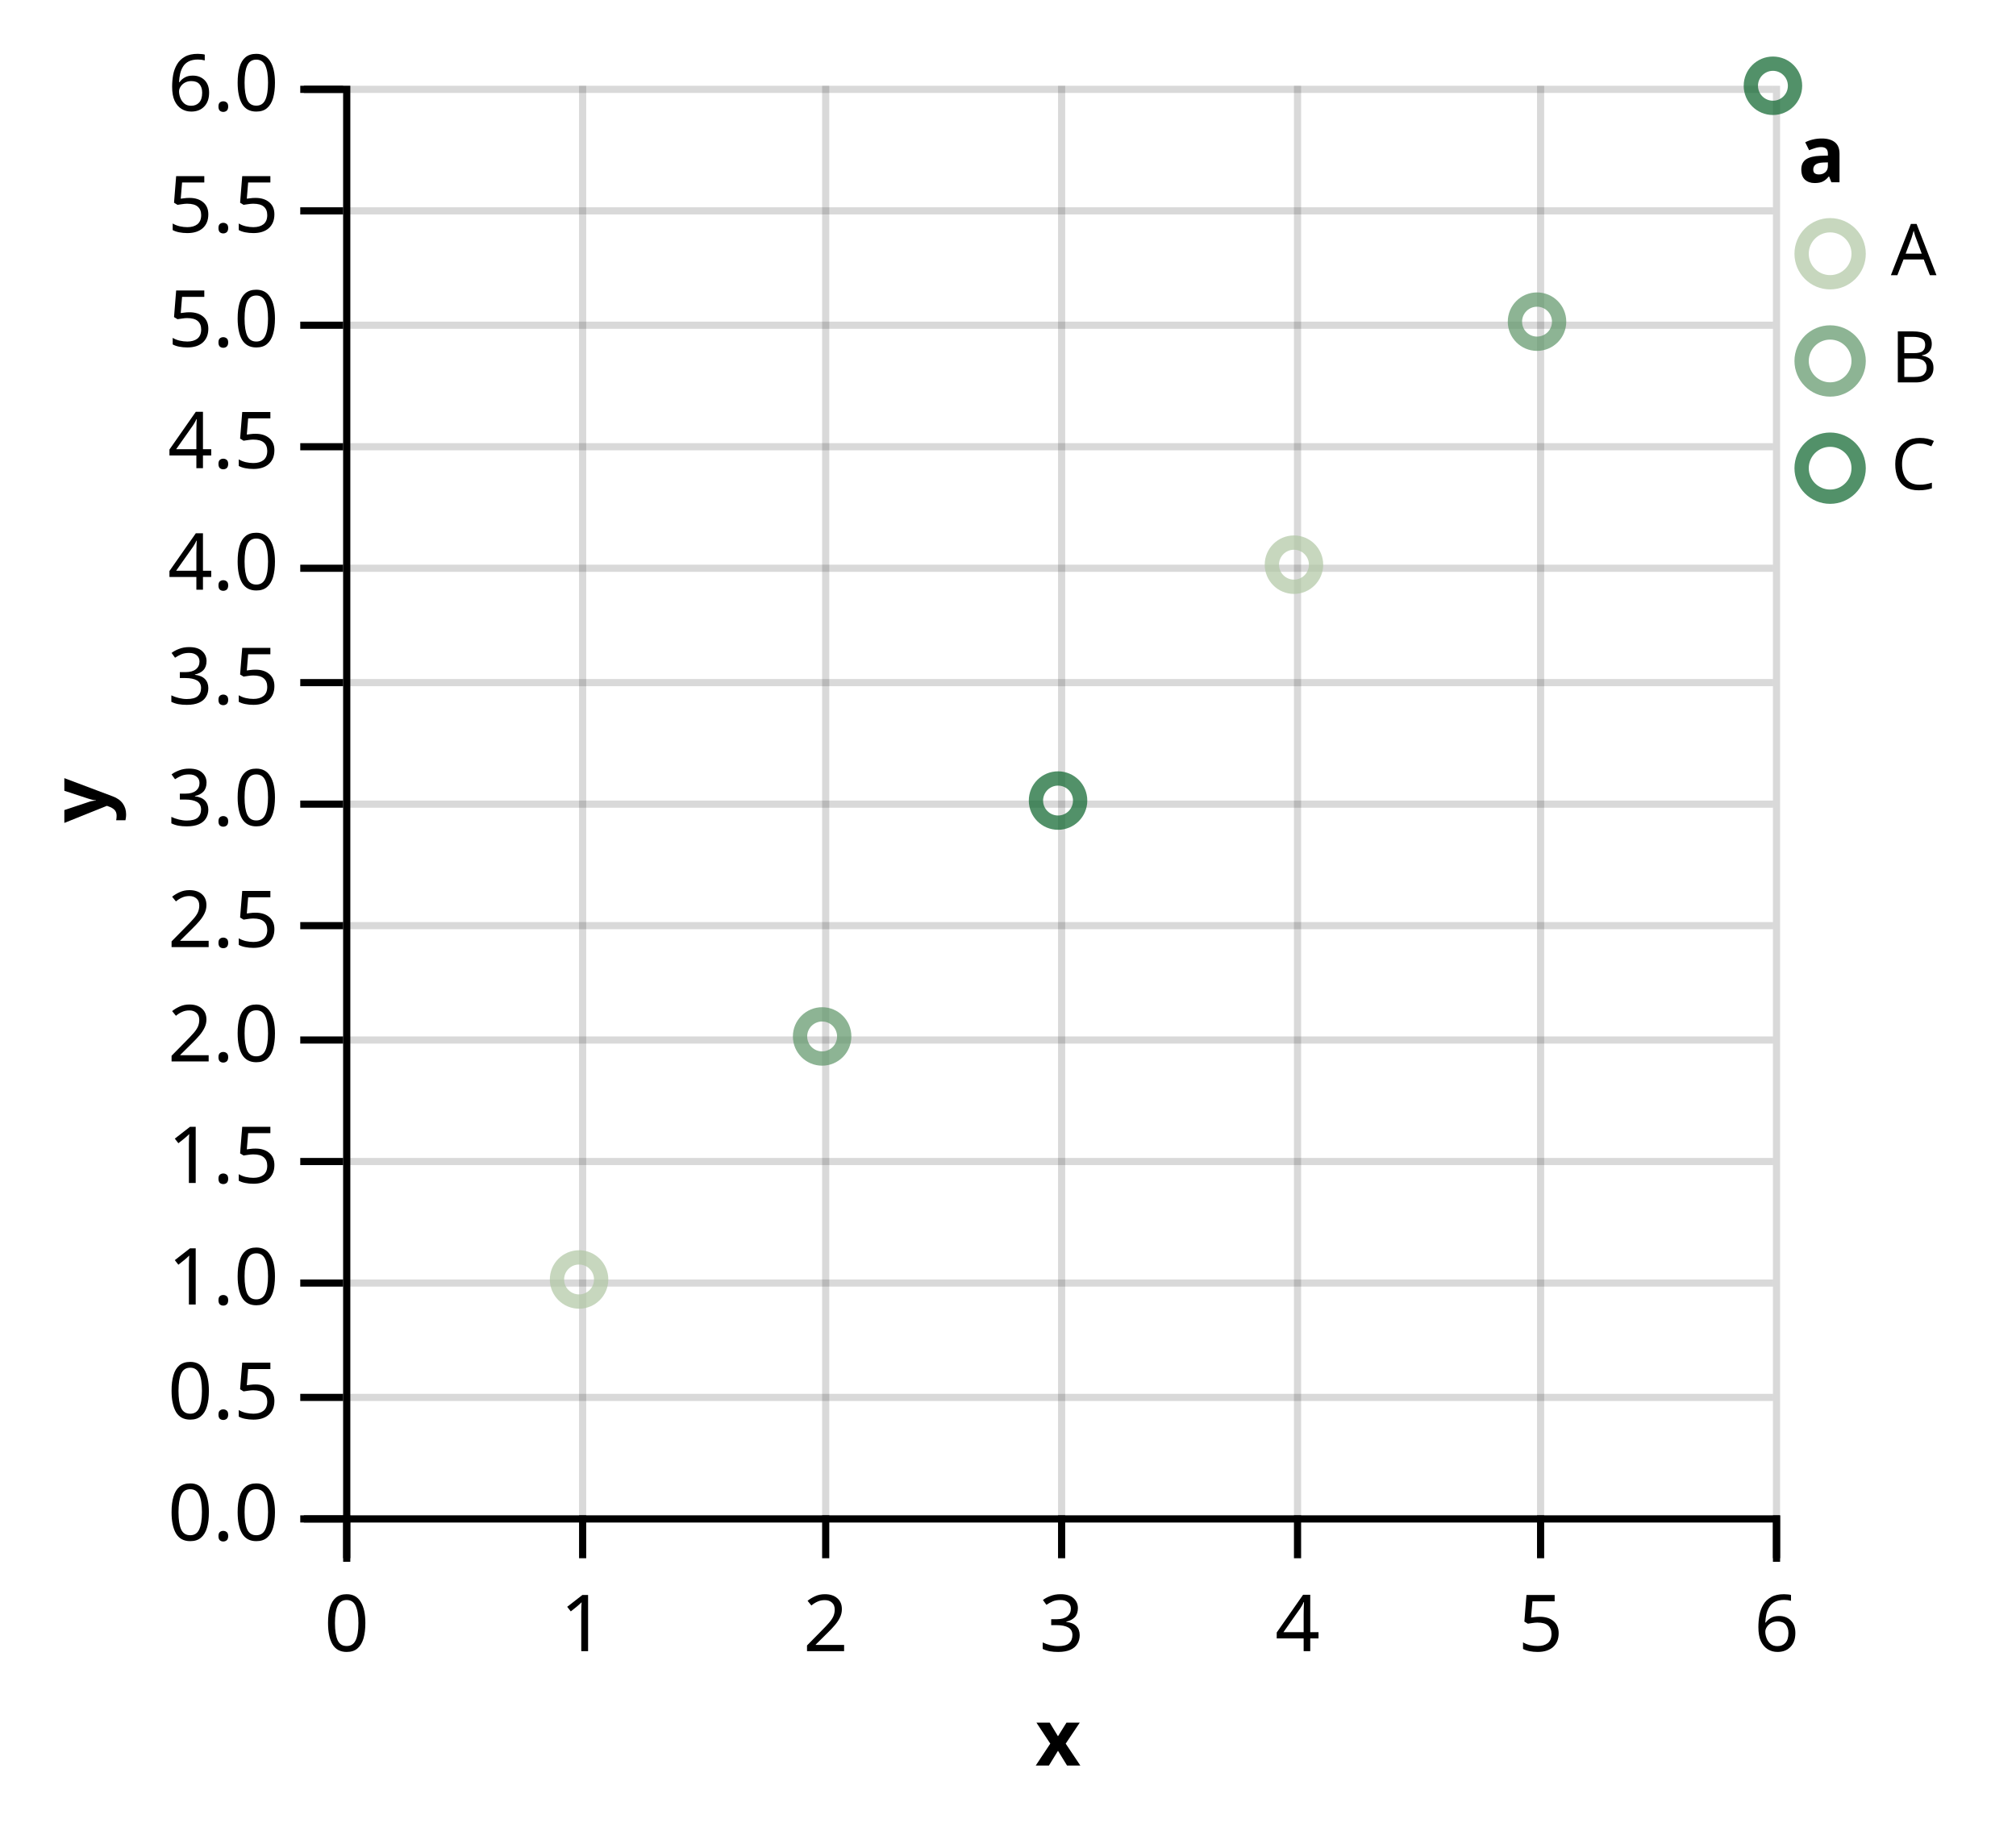
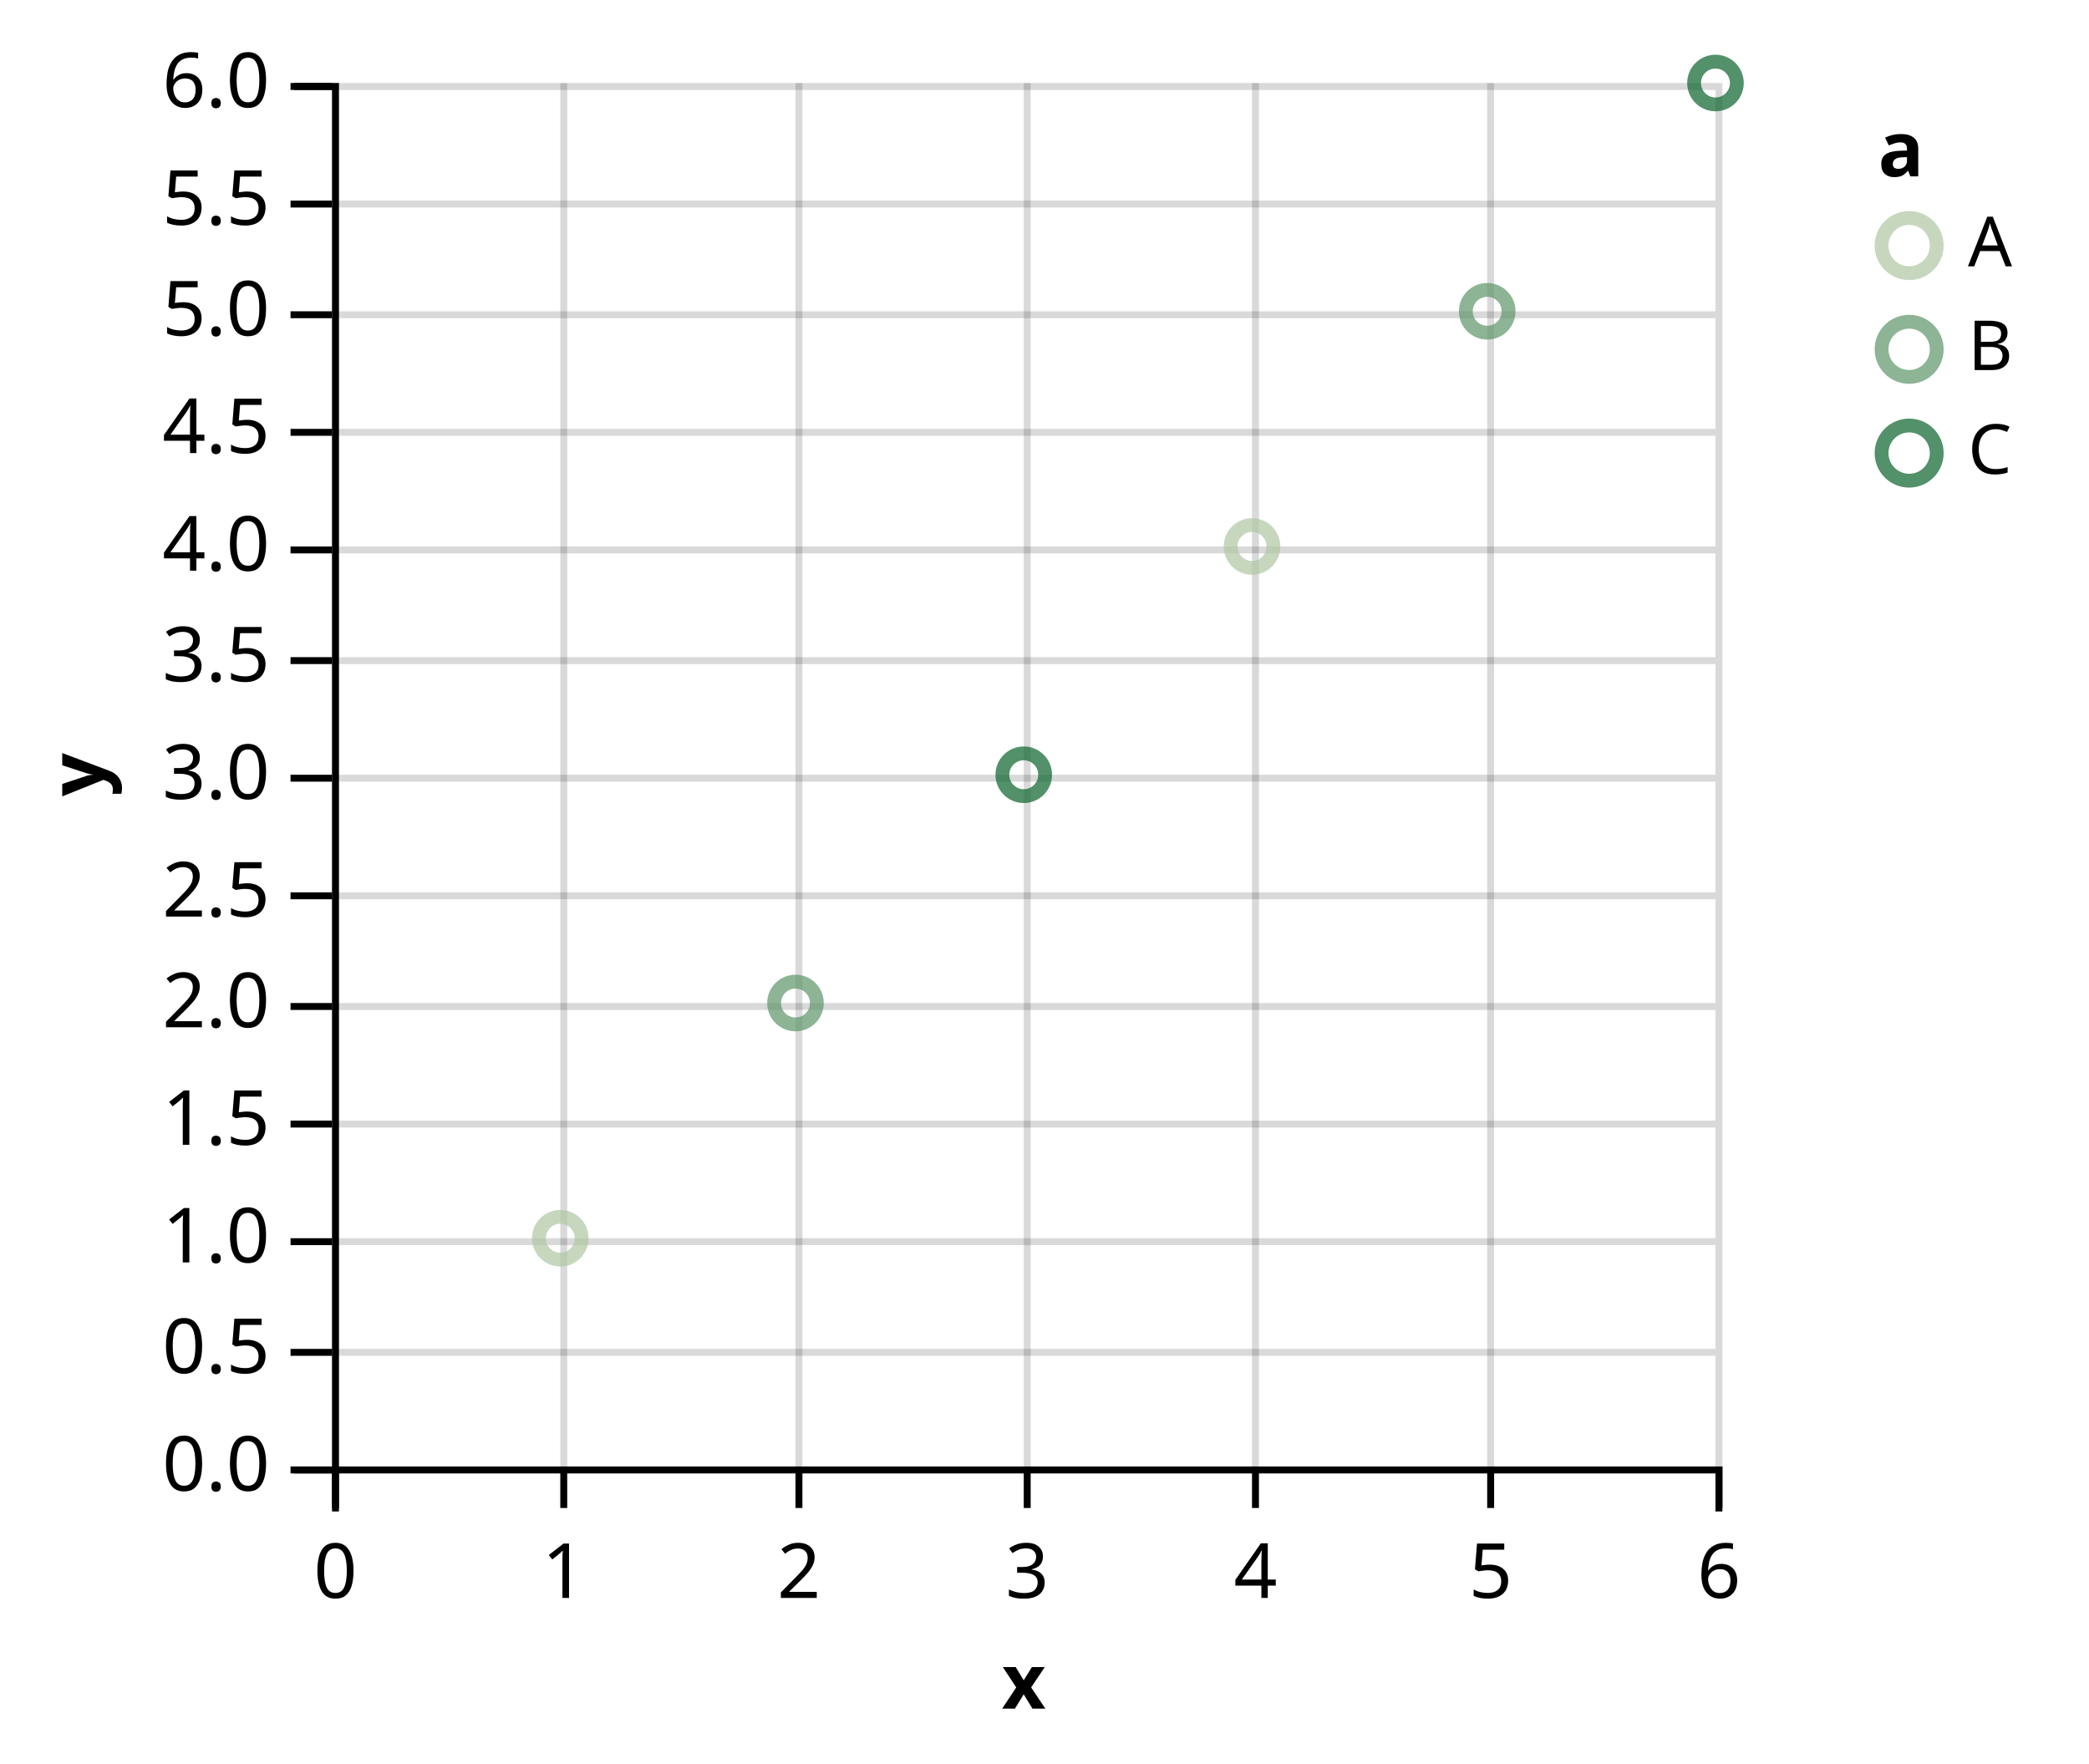
- <svg xmlns="http://www.w3.org/2000/svg" class="marks" width="282" height="255" version="1.1">
+ <svg xmlns="http://www.w3.org/2000/svg" class="marks" width="302" height="255" version="1.1">
  <g transform="translate(48,12)">
    <g class="mark-group">
      <g transform="translate(0,0)">
        <rect class="background" width="1" height="1" style="fill: none;" />
        <g class="mark-group root">
          <g transform="translate(0,0)">
            <rect class="background" width="200" height="200" style="fill: none;" />
            <g class="mark-group">
              <g transform="translate(0,200)">
                <rect class="background" width="0" height="0" style="pointer-events: none; fill: none;" />
                <g class="mark-rule" style="pointer-events: none;">
                  <line transform="translate(0.5,-200)" x2="0" y2="200" style="fill: none; stroke: #000; stroke-width: 1; stroke-opacity: 0.15; opacity: 1;" />
                  <line transform="translate(33.5,-200)" x2="0" y2="200" style="fill: none; stroke: #000; stroke-width: 1; stroke-opacity: 0.15; opacity: 1;" />
                  <line transform="translate(67.5,-200)" x2="0" y2="200" style="fill: none; stroke: #000; stroke-width: 1; stroke-opacity: 0.15; opacity: 1;" />
                  <line transform="translate(100.5,-200)" x2="0" y2="200" style="fill: none; stroke: #000; stroke-width: 1; stroke-opacity: 0.15; opacity: 1;" />
                  <line transform="translate(133.5,-200)" x2="0" y2="200" style="fill: none; stroke: #000; stroke-width: 1; stroke-opacity: 0.15; opacity: 1;" />
                  <line transform="translate(167.5,-200)" x2="0" y2="200" style="fill: none; stroke: #000; stroke-width: 1; stroke-opacity: 0.15; opacity: 1;" />
                  <line transform="translate(200.5,-200)" x2="0" y2="200" style="fill: none; stroke: #000; stroke-width: 1; stroke-opacity: 0.15; opacity: 1;" />
                </g>
                <g class="mark-rule" style="pointer-events: none;">
                  <line transform="translate(0.5,0)" x2="0" y2="6" style="fill: none; stroke: #000; stroke-width: 1; opacity: 1;" />
                  <line transform="translate(33.5,0)" x2="0" y2="6" style="fill: none; stroke: #000; stroke-width: 1; opacity: 1;" />
                  <line transform="translate(67.5,0)" x2="0" y2="6" style="fill: none; stroke: #000; stroke-width: 1; opacity: 1;" />
                  <line transform="translate(100.5,0)" x2="0" y2="6" style="fill: none; stroke: #000; stroke-width: 1; opacity: 1;" />
                  <line transform="translate(133.5,0)" x2="0" y2="6" style="fill: none; stroke: #000; stroke-width: 1; opacity: 1;" />
                  <line transform="translate(167.5,0)" x2="0" y2="6" style="fill: none; stroke: #000; stroke-width: 1; opacity: 1;" />
                  <line transform="translate(200.5,0)" x2="0" y2="6" style="fill: none; stroke: #000; stroke-width: 1; opacity: 1;" />
                </g>
                <g class="mark-rule" style="pointer-events: none;" />
                <g class="mark-text">
                  <text text-anchor="middle" transform="translate(0.5,19)" style="font: 11px sans-serif; fill: #000; opacity: 1;">0</text>
                  <text text-anchor="middle" transform="translate(33.5,19)" style="font: 11px sans-serif; fill: #000; opacity: 1;">1</text>
                  <text text-anchor="middle" transform="translate(67.5,19)" style="font: 11px sans-serif; fill: #000; opacity: 1;">2</text>
                  <text text-anchor="middle" transform="translate(100.5,19)" style="font: 11px sans-serif; fill: #000; opacity: 1;">3</text>
                  <text text-anchor="middle" transform="translate(133.5,19)" style="font: 11px sans-serif; fill: #000; opacity: 1;">4</text>
                  <text text-anchor="middle" transform="translate(167.5,19)" style="font: 11px sans-serif; fill: #000; opacity: 1;">5</text>
                  <text text-anchor="middle" transform="translate(200.5,19)" style="font: 11px sans-serif; fill: #000; opacity: 1;">6</text>
                </g>
                <g class="mark-path" style="pointer-events: none;">
                  <path transform="translate(0.5,0.5)" d="M0,6V0H200V6" style="fill: none; stroke: #000; stroke-width: 1;" />
                </g>
                <g class="mark-text">
                  <text text-anchor="middle" transform="translate(100,35)" style="font: bold 11px sans-serif; fill: #000;">x</text>
                </g>
              </g>
            </g>
            <g class="mark-group">
              <g transform="translate(0,0)">
                <rect class="background" width="0" height="0" style="pointer-events: none; fill: none;" />
                <g class="mark-rule" style="pointer-events: none;">
                  <line transform="translate(0,200.5)" x2="200" y2="0" style="fill: none; stroke: #000; stroke-width: 1; stroke-opacity: 0.15; opacity: 1;" />
                  <line transform="translate(0,183.5)" x2="200" y2="0" style="fill: none; stroke: #000; stroke-width: 1; stroke-opacity: 0.15; opacity: 1;" />
                  <line transform="translate(0,167.5)" x2="200" y2="0" style="fill: none; stroke: #000; stroke-width: 1; stroke-opacity: 0.15; opacity: 1;" />
                  <line transform="translate(0,150.5)" x2="200" y2="0" style="fill: none; stroke: #000; stroke-width: 1; stroke-opacity: 0.15; opacity: 1;" />
                  <line transform="translate(0,133.5)" x2="200" y2="0" style="fill: none; stroke: #000; stroke-width: 1; stroke-opacity: 0.15; opacity: 1;" />
                  <line transform="translate(0,117.5)" x2="200" y2="0" style="fill: none; stroke: #000; stroke-width: 1; stroke-opacity: 0.15; opacity: 1;" />
                  <line transform="translate(0,100.5)" x2="200" y2="0" style="fill: none; stroke: #000; stroke-width: 1; stroke-opacity: 0.15; opacity: 1;" />
                  <line transform="translate(0,83.5)" x2="200" y2="0" style="fill: none; stroke: #000; stroke-width: 1; stroke-opacity: 0.15; opacity: 1;" />
                  <line transform="translate(0,67.5)" x2="200" y2="0" style="fill: none; stroke: #000; stroke-width: 1; stroke-opacity: 0.15; opacity: 1;" />
                  <line transform="translate(0,50.5)" x2="200" y2="0" style="fill: none; stroke: #000; stroke-width: 1; stroke-opacity: 0.15; opacity: 1;" />
                  <line transform="translate(0,33.5)" x2="200" y2="0" style="fill: none; stroke: #000; stroke-width: 1; stroke-opacity: 0.15; opacity: 1;" />
                  <line transform="translate(0,17.5)" x2="200" y2="0" style="fill: none; stroke: #000; stroke-width: 1; stroke-opacity: 0.15; opacity: 1;" />
                  <line transform="translate(0,0.5)" x2="200" y2="0" style="fill: none; stroke: #000; stroke-width: 1; stroke-opacity: 0.15; opacity: 1;" />
                </g>
                <g class="mark-rule" style="pointer-events: none;">
                  <line transform="translate(-6,200.5)" x2="6" y2="0" style="fill: none; stroke: #000; stroke-width: 1; opacity: 1;" />
                  <line transform="translate(-6,183.5)" x2="6" y2="0" style="fill: none; stroke: #000; stroke-width: 1; opacity: 1;" />
                  <line transform="translate(-6,167.5)" x2="6" y2="0" style="fill: none; stroke: #000; stroke-width: 1; opacity: 1;" />
                  <line transform="translate(-6,150.5)" x2="6" y2="0" style="fill: none; stroke: #000; stroke-width: 1; opacity: 1;" />
                  <line transform="translate(-6,133.5)" x2="6" y2="0" style="fill: none; stroke: #000; stroke-width: 1; opacity: 1;" />
                  <line transform="translate(-6,117.5)" x2="6" y2="0" style="fill: none; stroke: #000; stroke-width: 1; opacity: 1;" />
                  <line transform="translate(-6,100.5)" x2="6" y2="0" style="fill: none; stroke: #000; stroke-width: 1; opacity: 1;" />
                  <line transform="translate(-6,83.5)" x2="6" y2="0" style="fill: none; stroke: #000; stroke-width: 1; opacity: 1;" />
                  <line transform="translate(-6,67.5)" x2="6" y2="0" style="fill: none; stroke: #000; stroke-width: 1; opacity: 1;" />
                  <line transform="translate(-6,50.5)" x2="6" y2="0" style="fill: none; stroke: #000; stroke-width: 1; opacity: 1;" />
                  <line transform="translate(-6,33.5)" x2="6" y2="0" style="fill: none; stroke: #000; stroke-width: 1; opacity: 1;" />
                  <line transform="translate(-6,17.5)" x2="6" y2="0" style="fill: none; stroke: #000; stroke-width: 1; opacity: 1;" />
                  <line transform="translate(-6,0.5)" x2="6" y2="0" style="fill: none; stroke: #000; stroke-width: 1; opacity: 1;" />
                </g>
                <g class="mark-rule" style="pointer-events: none;" />
                <g class="mark-text">
                  <text text-anchor="end" transform="translate(-9,203.5)" style="font: 11px sans-serif; fill: #000; opacity: 1;">0.0</text>
                  <text text-anchor="end" transform="translate(-9,186.5)" style="font: 11px sans-serif; fill: #000; opacity: 1;">0.5</text>
                  <text text-anchor="end" transform="translate(-9,170.5)" style="font: 11px sans-serif; fill: #000; opacity: 1;">1.0</text>
                  <text text-anchor="end" transform="translate(-9,153.5)" style="font: 11px sans-serif; fill: #000; opacity: 1;">1.5</text>
                  <text text-anchor="end" transform="translate(-9,136.5)" style="font: 11px sans-serif; fill: #000; opacity: 1;">2.0</text>
                  <text text-anchor="end" transform="translate(-9,120.5)" style="font: 11px sans-serif; fill: #000; opacity: 1;">2.5</text>
                  <text text-anchor="end" transform="translate(-9,103.5)" style="font: 11px sans-serif; fill: #000; opacity: 1;">3.0</text>
                  <text text-anchor="end" transform="translate(-9,86.5)" style="font: 11px sans-serif; fill: #000; opacity: 1;">3.5</text>
                  <text text-anchor="end" transform="translate(-9,70.5)" style="font: 11px sans-serif; fill: #000; opacity: 1;">4.0</text>
                  <text text-anchor="end" transform="translate(-9,53.5)" style="font: 11px sans-serif; fill: #000; opacity: 1;">4.5</text>
                  <text text-anchor="end" transform="translate(-9,36.5)" style="font: 11px sans-serif; fill: #000; opacity: 1;">5.0</text>
                  <text text-anchor="end" transform="translate(-9,20.5)" style="font: 11px sans-serif; fill: #000; opacity: 1;">5.5</text>
                  <text text-anchor="end" transform="translate(-9,3.5)" style="font: 11px sans-serif; fill: #000; opacity: 1;">6.0</text>
                </g>
                <g class="mark-path" style="pointer-events: none;">
                  <path transform="translate(0.5,0.5)" d="M-6,0H0V200H-6" style="fill: none; stroke: #000; stroke-width: 1;" />
                </g>
                <g class="mark-text">
                  <text text-anchor="middle" transform="translate(-36,100) rotate(-90) translate(0,3)" style="font: bold 11px sans-serif; fill: #000;">y</text>
                </g>
              </g>
            </g>
            <g class="mark-symbol marks">
              <path transform="translate(33,167)" d="M0,3.09A3.09,3.09 0 1,1 0,-3.09A3.09,3.09 0 1,1 0,3.09Z" style="fill: none; stroke: #afc6a3; stroke-width: 2; opacity: 0.7;" />
              <path transform="translate(133,67)" d="M0,3.09A3.09,3.09 0 1,1 0,-3.09A3.09,3.09 0 1,1 0,3.09Z" style="fill: none; stroke: #afc6a3; stroke-width: 2; opacity: 0.7;" />
              <path transform="translate(67,133)" d="M0,3.09A3.09,3.09 0 1,1 0,-3.09A3.09,3.09 0 1,1 0,3.09Z" style="fill: none; stroke: #5c9467; stroke-width: 2; opacity: 0.7;" />
              <path transform="translate(167,33)" d="M0,3.09A3.09,3.09 0 1,1 0,-3.09A3.09,3.09 0 1,1 0,3.09Z" style="fill: none; stroke: #5c9467; stroke-width: 2; opacity: 0.7;" />
              <path transform="translate(100,100)" d="M0,3.09A3.09,3.09 0 1,1 0,-3.09A3.09,3.09 0 1,1 0,3.09Z" style="fill: none; stroke: #09622a; stroke-width: 2; opacity: 0.7;" />
              <path transform="translate(200,0)" d="M0,3.09A3.09,3.09 0 1,1 0,-3.09A3.09,3.09 0 1,1 0,3.09Z" style="fill: none; stroke: #09622a; stroke-width: 2; opacity: 0.7;" />
            </g>
            <g class="mark-group">
-               <g transform="translate(200.5,0.5)">
+               <g transform="translate(220.5,0.5)">
                <rect class="background" width="28" height="62" style="pointer-events: none; fill: none;" />
                <g class="mark-text" style="pointer-events: none;">
                  <text text-anchor="start" transform="translate(3,13)" style="font: bold 11px sans-serif; fill: #000; opacity: 1;">a</text>
                </g>
                <g class="mark-symbol" style="pointer-events: none;">
                  <path transform="translate(7.5,23)" d="M0,3.989A3.989,3.989 0 1,1 0,-3.989A3.989,3.989 0 1,1 0,3.989Z" style="fill: none; stroke: #afc6a3; stroke-width: 2; opacity: 0.7;" />
                  <path transform="translate(7.5,38)" d="M0,3.989A3.989,3.989 0 1,1 0,-3.989A3.989,3.989 0 1,1 0,3.989Z" style="fill: none; stroke: #5c9467; stroke-width: 2; opacity: 0.7;" />
                  <path transform="translate(7.5,53)" d="M0,3.989A3.989,3.989 0 1,1 0,-3.989A3.989,3.989 0 1,1 0,3.989Z" style="fill: none; stroke: #09622a; stroke-width: 2; opacity: 0.7;" />
                </g>
                <g class="mark-text" style="pointer-events: none;">
                  <text text-anchor="start" transform="translate(16,26)" style="font: 10px sans-serif; fill: #000; opacity: 1;">A</text>
                  <text text-anchor="start" transform="translate(16,41)" style="font: 10px sans-serif; fill: #000; opacity: 1;">B</text>
                  <text text-anchor="start" transform="translate(16,56)" style="font: 10px sans-serif; fill: #000; opacity: 1;">C</text>
                </g>
              </g>
            </g>
          </g>
        </g>
      </g>
    </g>
  </g>
</svg>
